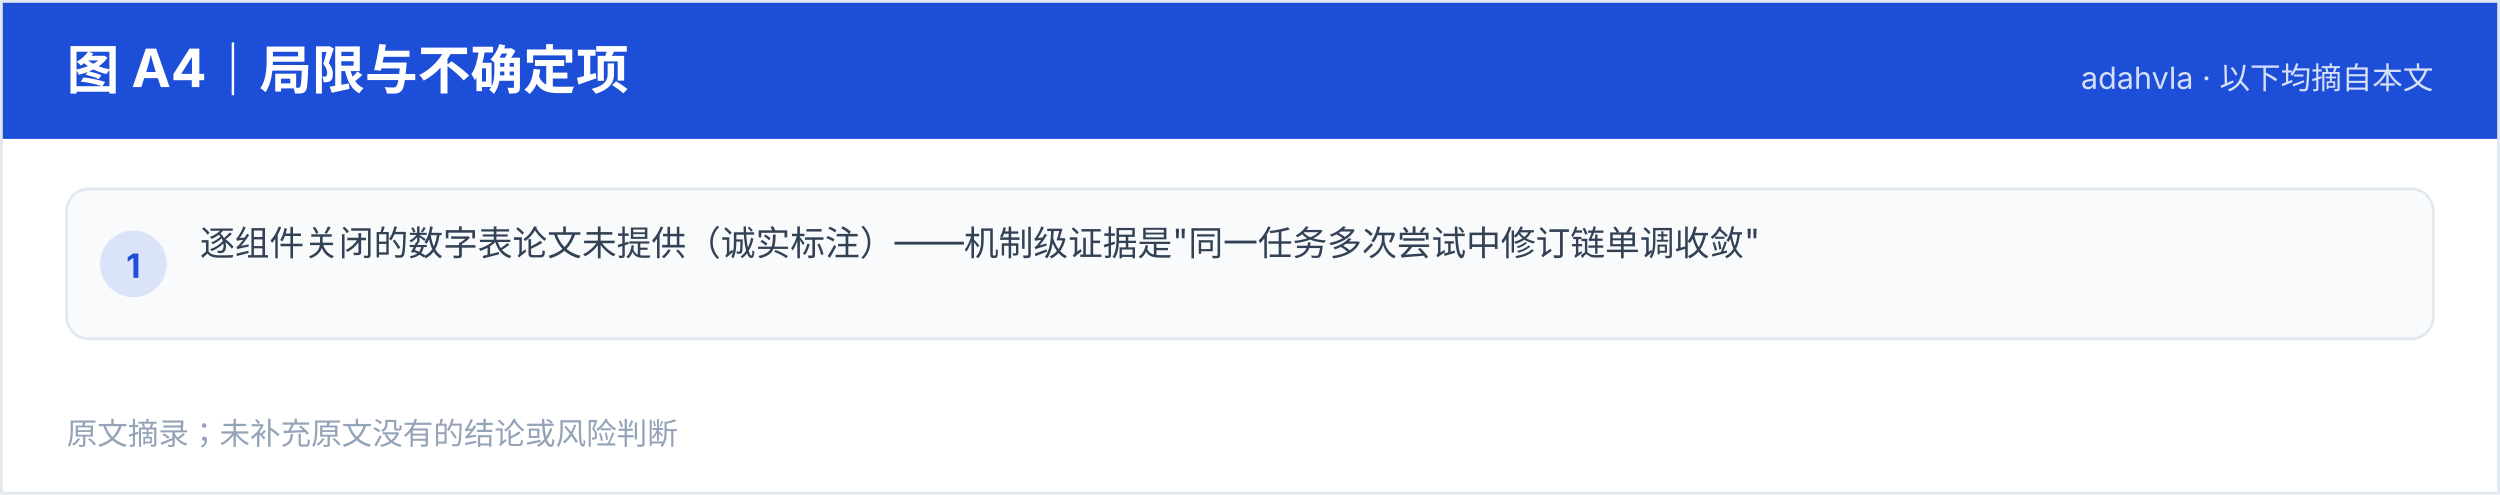
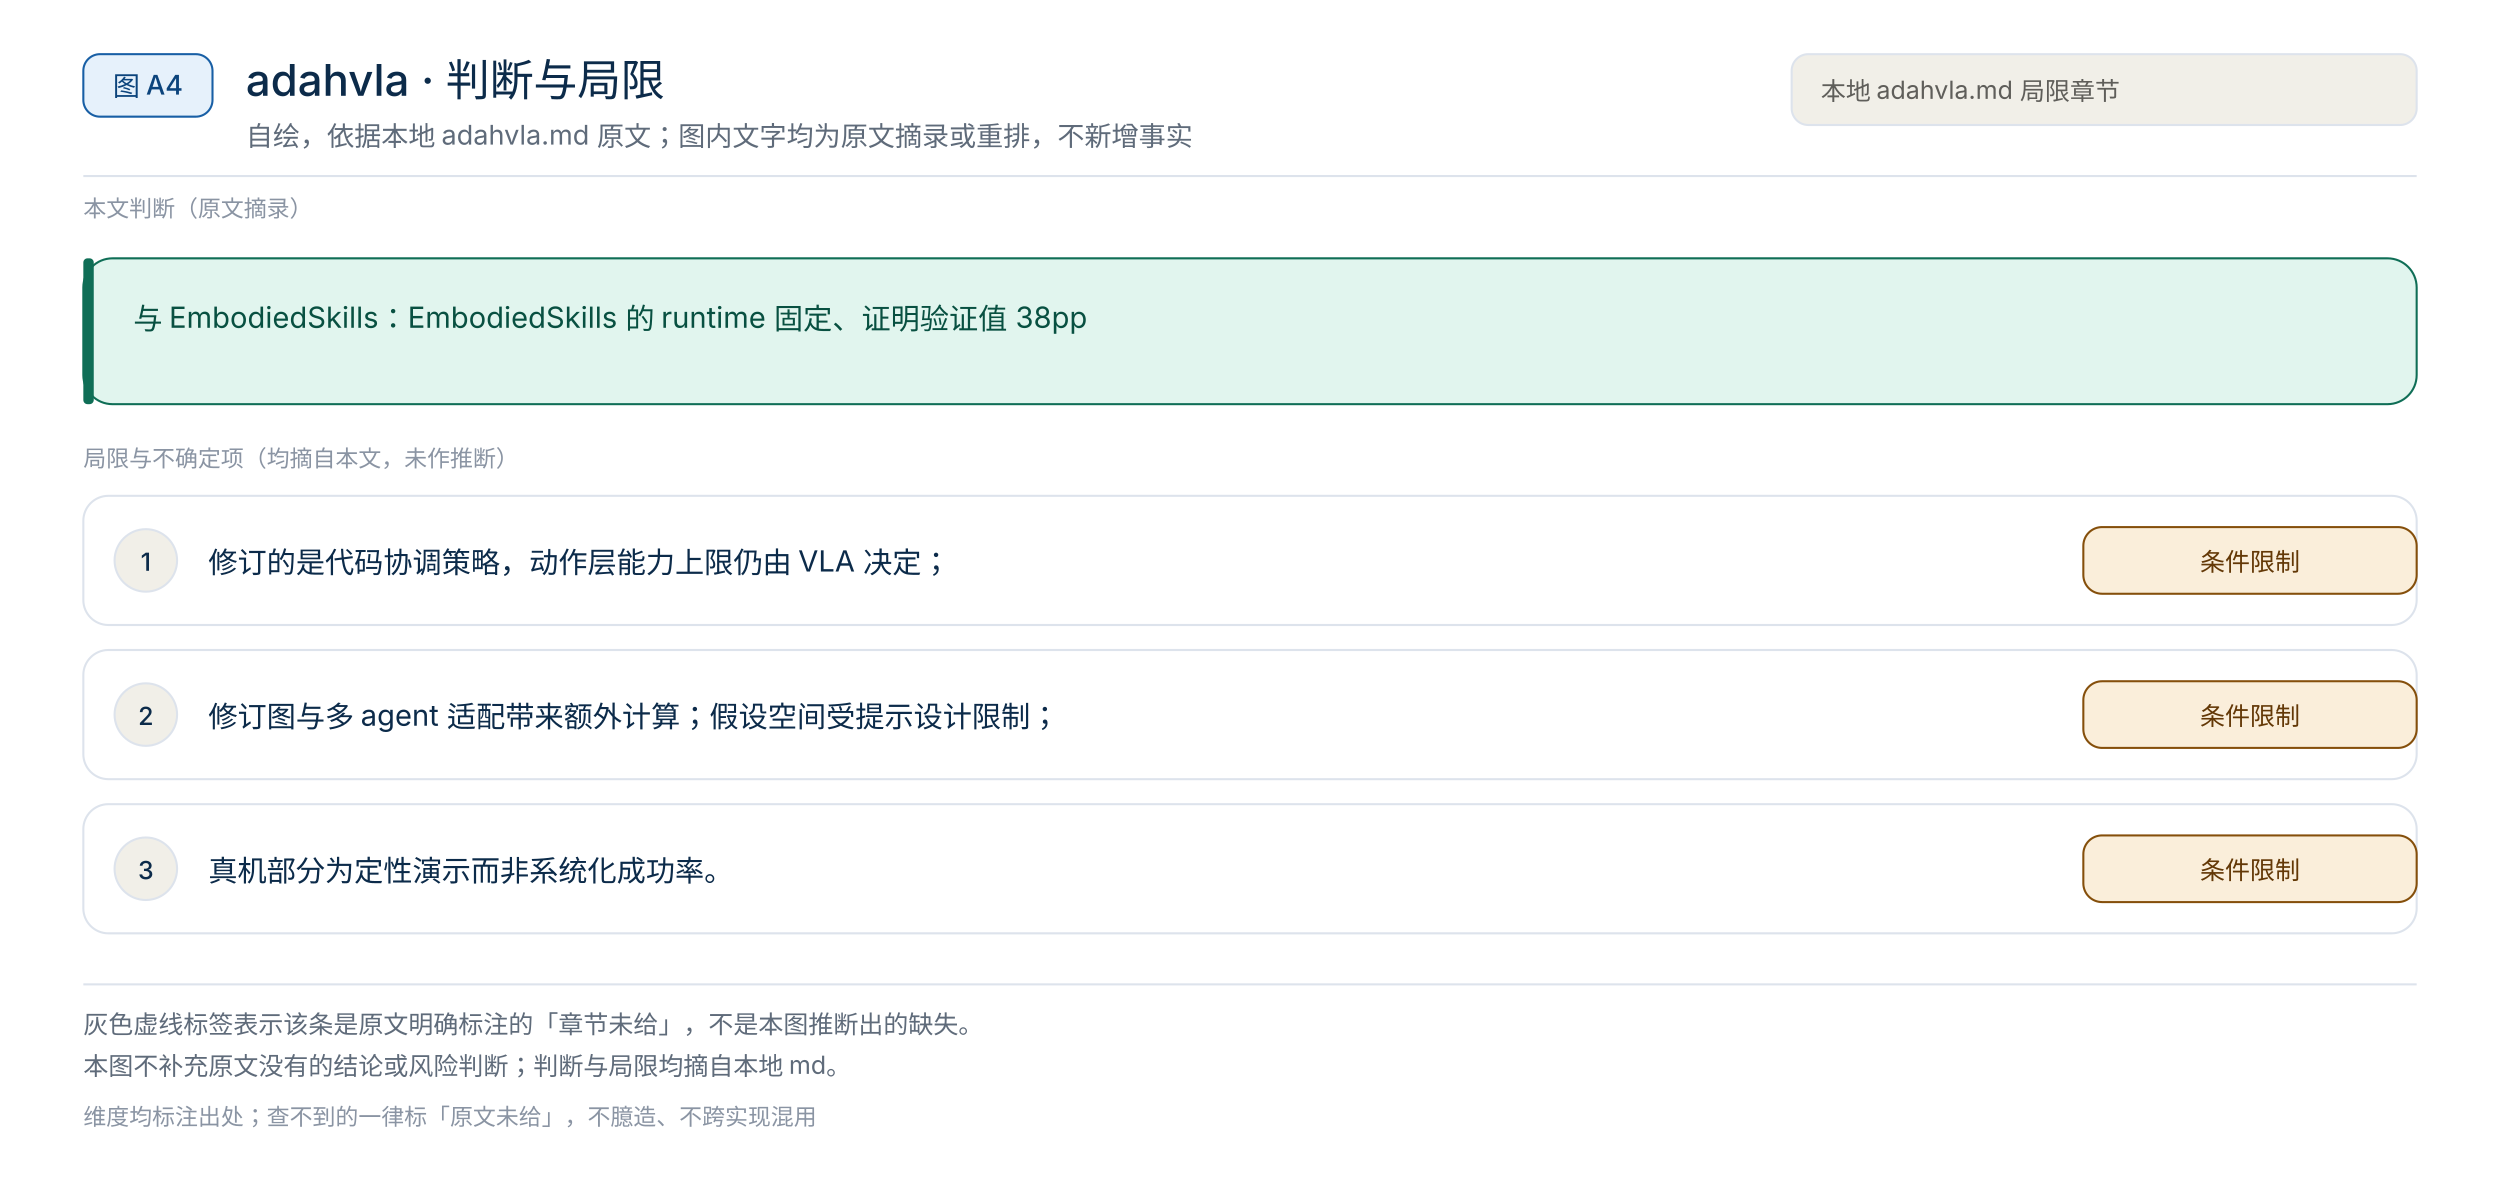
- <svg xmlns="http://www.w3.org/2000/svg" viewBox="0 0 900 178" width="900" height="178" font-family="PingFang SC, -apple-system, BlinkMacSystemFont, Microsoft YaHei, sans-serif">
-   <rect width="900" height="178" fill="#ffffff" />
-   <rect x="0" y="0" width="900" height="50" fill="#1d4ed8" />
-   <text x="24" y="32" font-size="19" fill="#ffffff" font-weight="700" text-anchor="start">图 A4｜局限与不确定项</text>
-   <text x="876" y="32" font-size="11" fill="#ffffff" font-weight="400" text-anchor="end" opacity="0.82">adahvla · 以下均摘自本文</text>
-   <rect x="24" y="68" width="852" height="54" rx="8" fill="#f8fafc" stroke="#e2e8f0" />
-   <circle cx="48" cy="95" r="12" fill="#1d4ed8" opacity="0.14" />
-   <text x="48" y="100" font-size="12" fill="#1d4ed8" font-weight="700" text-anchor="middle">1</text>
-   <text x="72" y="92" font-size="12.5" fill="#334155" font-weight="400" text-anchor="start">逐组件关闭的数字表论文未提供（诚实标注）——机制级证据是"同一任务多次尝试中修订链单调收敛"</text>
-   <text x="24" y="160" font-size="11" fill="#94a3b8" font-weight="400" text-anchor="start">原文摘录；未补充原文没有的结论或风险判断</text>
-   <rect x="0.5" y="0.5" width="899" height="177" fill="none" stroke="#e2e8f0" />
+ <svg xmlns="http://www.w3.org/2000/svg" width="1200" height="570" viewBox="0 0 1200 570" role="img">
+   <defs>
+     <marker id="arrow" viewBox="0 0 10 10" refX="8" refY="5" markerWidth="6" markerHeight="6" orient="auto-start-reverse">
+       <path d="M2 1L8 5L2 9" fill="none" stroke="#185FA5" stroke-width="1.6" stroke-linecap="round" stroke-linejoin="round" />
+     </marker>
+   </defs>
+   <rect x="0" y="0" width="1200" height="570" rx="0" fill="#FFFFFF" stroke="#FFFFFF" stroke-width="1" />
+   <text x="118" y="46" font-family="-apple-system,BlinkMacSystemFont,'PingFang SC','Microsoft YaHei',sans-serif" font-size="21" font-weight="500" fill="#0C2B4A" text-anchor="start">adahvla · 判断与局限</text>
+   <text x="118" y="70" font-family="-apple-system,BlinkMacSystemFont,'PingFang SC','Microsoft YaHei',sans-serif" font-size="13" font-weight="400" fill="#5F6B7A" text-anchor="start">自绘，依据本地 adahvla.md 原文；图内文字均为原文摘录或重排，不新增事实</text>
+   <rect x="40" y="84" width="1120" height="1" rx="0" fill="#DDE3EC" stroke="#DDE3EC" stroke-width="0" />
+   <rect x="860" y="26" width="300" height="34" rx="8" fill="#F1EFE8" stroke="#DDE3EC" stroke-width="1" />
+   <text x="874" y="48" font-family="-apple-system,BlinkMacSystemFont,'PingFang SC','Microsoft YaHei',sans-serif" font-size="12" font-weight="400" fill="#5F5E5A" text-anchor="start">本地 adahvla.md 局限章节</text>
+   <rect x="40" y="26" width="62" height="30" rx="8" fill="#E6F1FB" stroke="#185FA5" stroke-width="1" />
+   <text x="71" y="46" font-family="-apple-system,BlinkMacSystemFont,'PingFang SC','Microsoft YaHei',sans-serif" font-size="13" font-weight="500" fill="#0C447C" text-anchor="middle">图 A4</text>
+   <text x="40" y="104" font-family="-apple-system,BlinkMacSystemFont,'PingFang SC','Microsoft YaHei',sans-serif" font-size="11" font-weight="400" fill="#8A94A3" text-anchor="start">本文判断（原文摘录）</text>
+   <rect x="40" y="124" width="1120" height="70" rx="14" fill="#E1F5EE" stroke="#0F6E56" stroke-width="1" />
+   <rect x="40" y="124" width="5" height="70" rx="2" fill="#0F6E56" stroke="#0F6E56" stroke-width="0" />
+   <text x="64" y="158" font-family="-apple-system,BlinkMacSystemFont,'PingFang SC','Microsoft YaHei',sans-serif" font-size="14" font-weight="400" fill="#085041" text-anchor="start">与 EmbodiedSkills：EmbodiedSkills 的 runtime 固定、证明验证值 38pp</text>
+   <text x="40" y="224" font-family="-apple-system,BlinkMacSystemFont,'PingFang SC','Microsoft YaHei',sans-serif" font-size="11" font-weight="400" fill="#8A94A3" text-anchor="start">局限与不确定项（均摘自本文，未作推断）</text>
+   <rect x="40" y="238" width="1120" height="62" rx="12" fill="#FFFFFF" stroke="#DDE3EC" stroke-width="1" />
+   <circle cx="70" cy="269" r="15" fill="#F1EFE8" stroke="#DDE3EC" stroke-width="1" />
+   <text x="70" y="274" font-family="-apple-system,BlinkMacSystemFont,'PingFang SC','Microsoft YaHei',sans-serif" font-size="12" font-weight="500" fill="#0C2B4A" text-anchor="middle">1</text>
+   <text x="100" y="275" font-family="-apple-system,BlinkMacSystemFont,'PingFang SC','Microsoft YaHei',sans-serif" font-size="14" font-weight="400" fill="#0C2B4A" text-anchor="start">修订的是代码协调策略，动作层能力上限仍由 VLA 决定；</text>
+   <rect x="1000" y="253" width="160" height="32" rx="9" fill="#FAEEDA" stroke="#854F0B" stroke-width="1" />
+   <text x="1080" y="274" font-family="-apple-system,BlinkMacSystemFont,'PingFang SC','Microsoft YaHei',sans-serif" font-size="12" font-weight="400" fill="#633806" text-anchor="middle">条件限制</text>
+   <rect x="40" y="312" width="1120" height="62" rx="12" fill="#FFFFFF" stroke="#DDE3EC" stroke-width="1" />
+   <circle cx="70" cy="343" r="15" fill="#F1EFE8" stroke="#DDE3EC" stroke-width="1" />
+   <text x="70" y="348" font-family="-apple-system,BlinkMacSystemFont,'PingFang SC','Microsoft YaHei',sans-serif" font-size="12" font-weight="500" fill="#0C2B4A" text-anchor="middle">2</text>
+   <text x="100" y="349" font-family="-apple-system,BlinkMacSystemFont,'PingFang SC','Microsoft YaHei',sans-serif" font-size="14" font-weight="400" fill="#0C2B4A" text-anchor="start">修订图与多 agent 适配带来额外计算；假设空间受提示设计限制；</text>
+   <rect x="1000" y="327" width="160" height="32" rx="9" fill="#FAEEDA" stroke="#854F0B" stroke-width="1" />
+   <text x="1080" y="348" font-family="-apple-system,BlinkMacSystemFont,'PingFang SC','Microsoft YaHei',sans-serif" font-size="12" font-weight="400" fill="#633806" text-anchor="middle">条件限制</text>
+   <rect x="40" y="386" width="1120" height="62" rx="12" fill="#FFFFFF" stroke="#DDE3EC" stroke-width="1" />
+   <circle cx="70" cy="417" r="15" fill="#F1EFE8" stroke="#DDE3EC" stroke-width="1" />
+   <text x="70" y="422" font-family="-apple-system,BlinkMacSystemFont,'PingFang SC','Microsoft YaHei',sans-serif" font-size="12" font-weight="500" fill="#0C2B4A" text-anchor="middle">3</text>
+   <text x="100" y="423" font-family="-apple-system,BlinkMacSystemFont,'PingFang SC','Microsoft YaHei',sans-serif" font-size="14" font-weight="400" fill="#0C2B4A" text-anchor="start">真机部分为定性演示而非系统化成功率。</text>
+   <rect x="1000" y="401" width="160" height="32" rx="9" fill="#FAEEDA" stroke="#854F0B" stroke-width="1" />
+   <text x="1080" y="422" font-family="-apple-system,BlinkMacSystemFont,'PingFang SC','Microsoft YaHei',sans-serif" font-size="12" font-weight="400" fill="#633806" text-anchor="middle">条件限制</text>
+   <rect x="40" y="472" width="1120" height="1" rx="0" fill="#DDE3EC" stroke="#DDE3EC" stroke-width="0" />
+   <text x="40" y="496" font-family="-apple-system,BlinkMacSystemFont,'PingFang SC','Microsoft YaHei',sans-serif" font-size="12" font-weight="400" fill="#5F6B7A" text-anchor="start">灰色虚线标签表示该条是原文明确标注的「章节未给」，不是本图推断出的缺失。</text>
+   <text x="40" y="516" font-family="-apple-system,BlinkMacSystemFont,'PingFang SC','Microsoft YaHei',sans-serif" font-size="12" font-weight="400" fill="#5F6B7A" text-anchor="start">本图不补充原文没有的结论或风险判断；判断与局限均摘自本地 md。</text>
+   <text x="40" y="540" font-family="-apple-system,BlinkMacSystemFont,'PingFang SC','Microsoft YaHei',sans-serif" font-size="11" font-weight="400" fill="#8A94A3" text-anchor="start">维度均标注出处；查不到的一律标「原文未给」，不臆造、不跨实现混用</text>
</svg>
